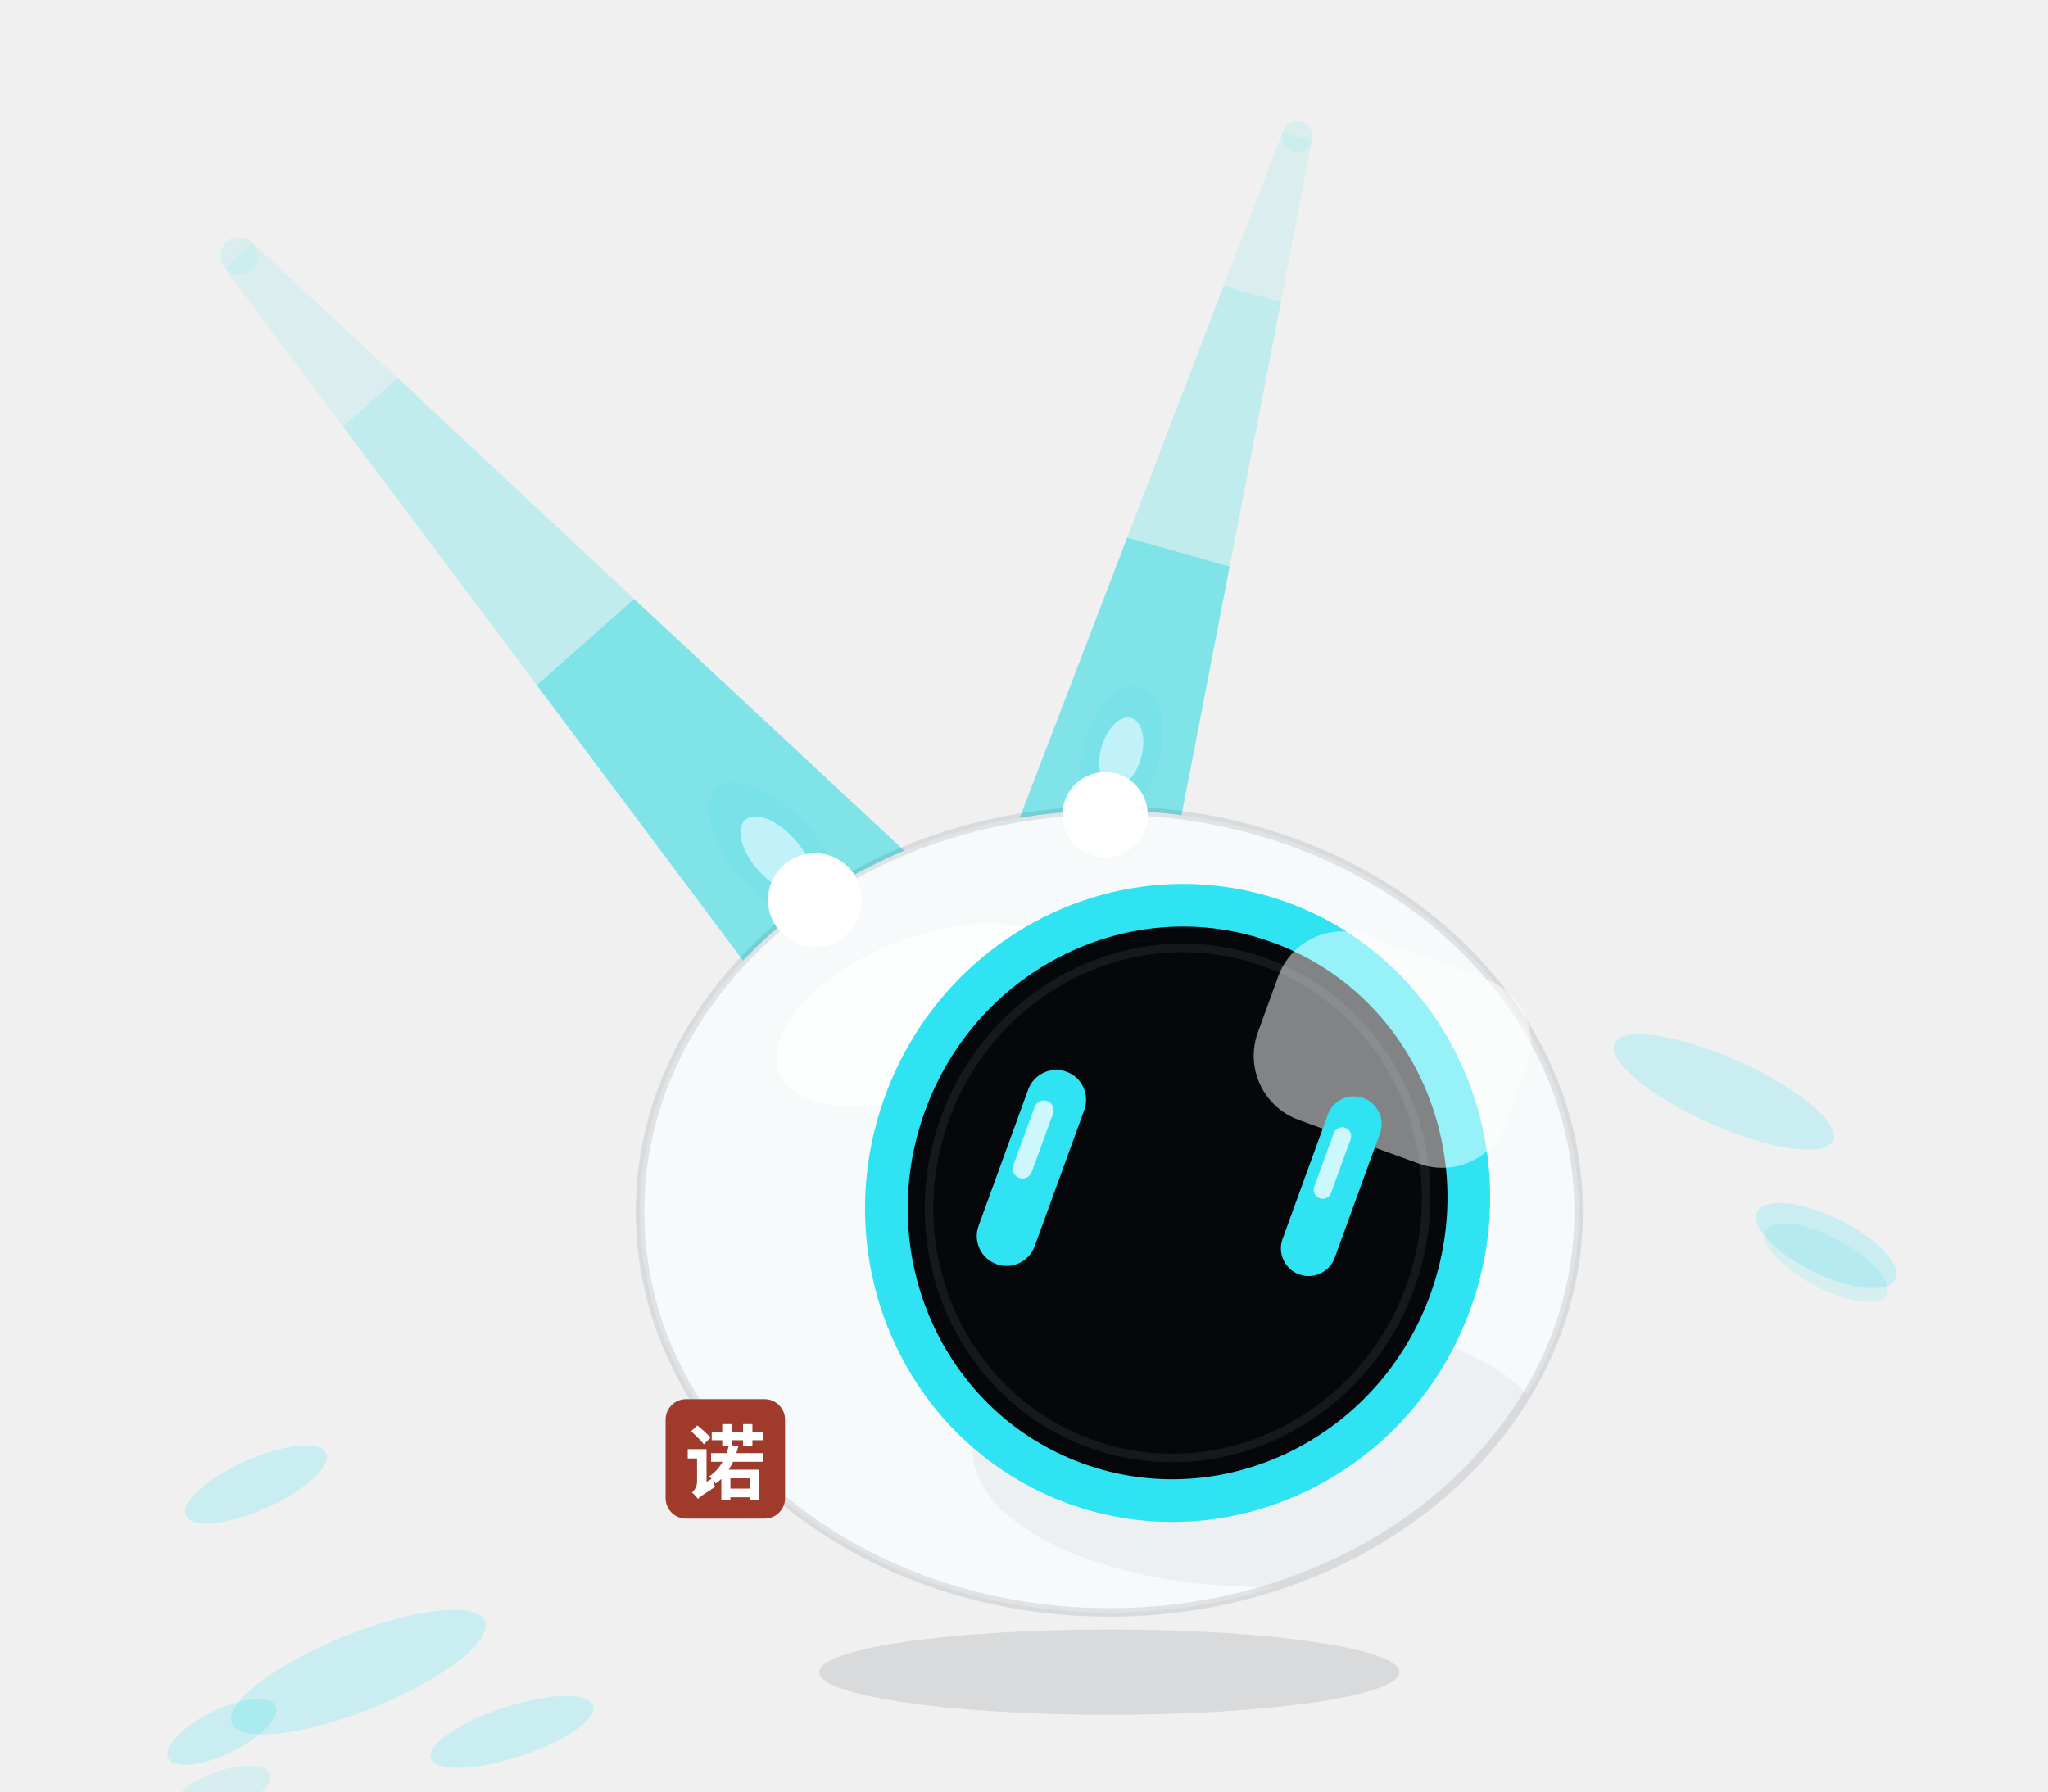
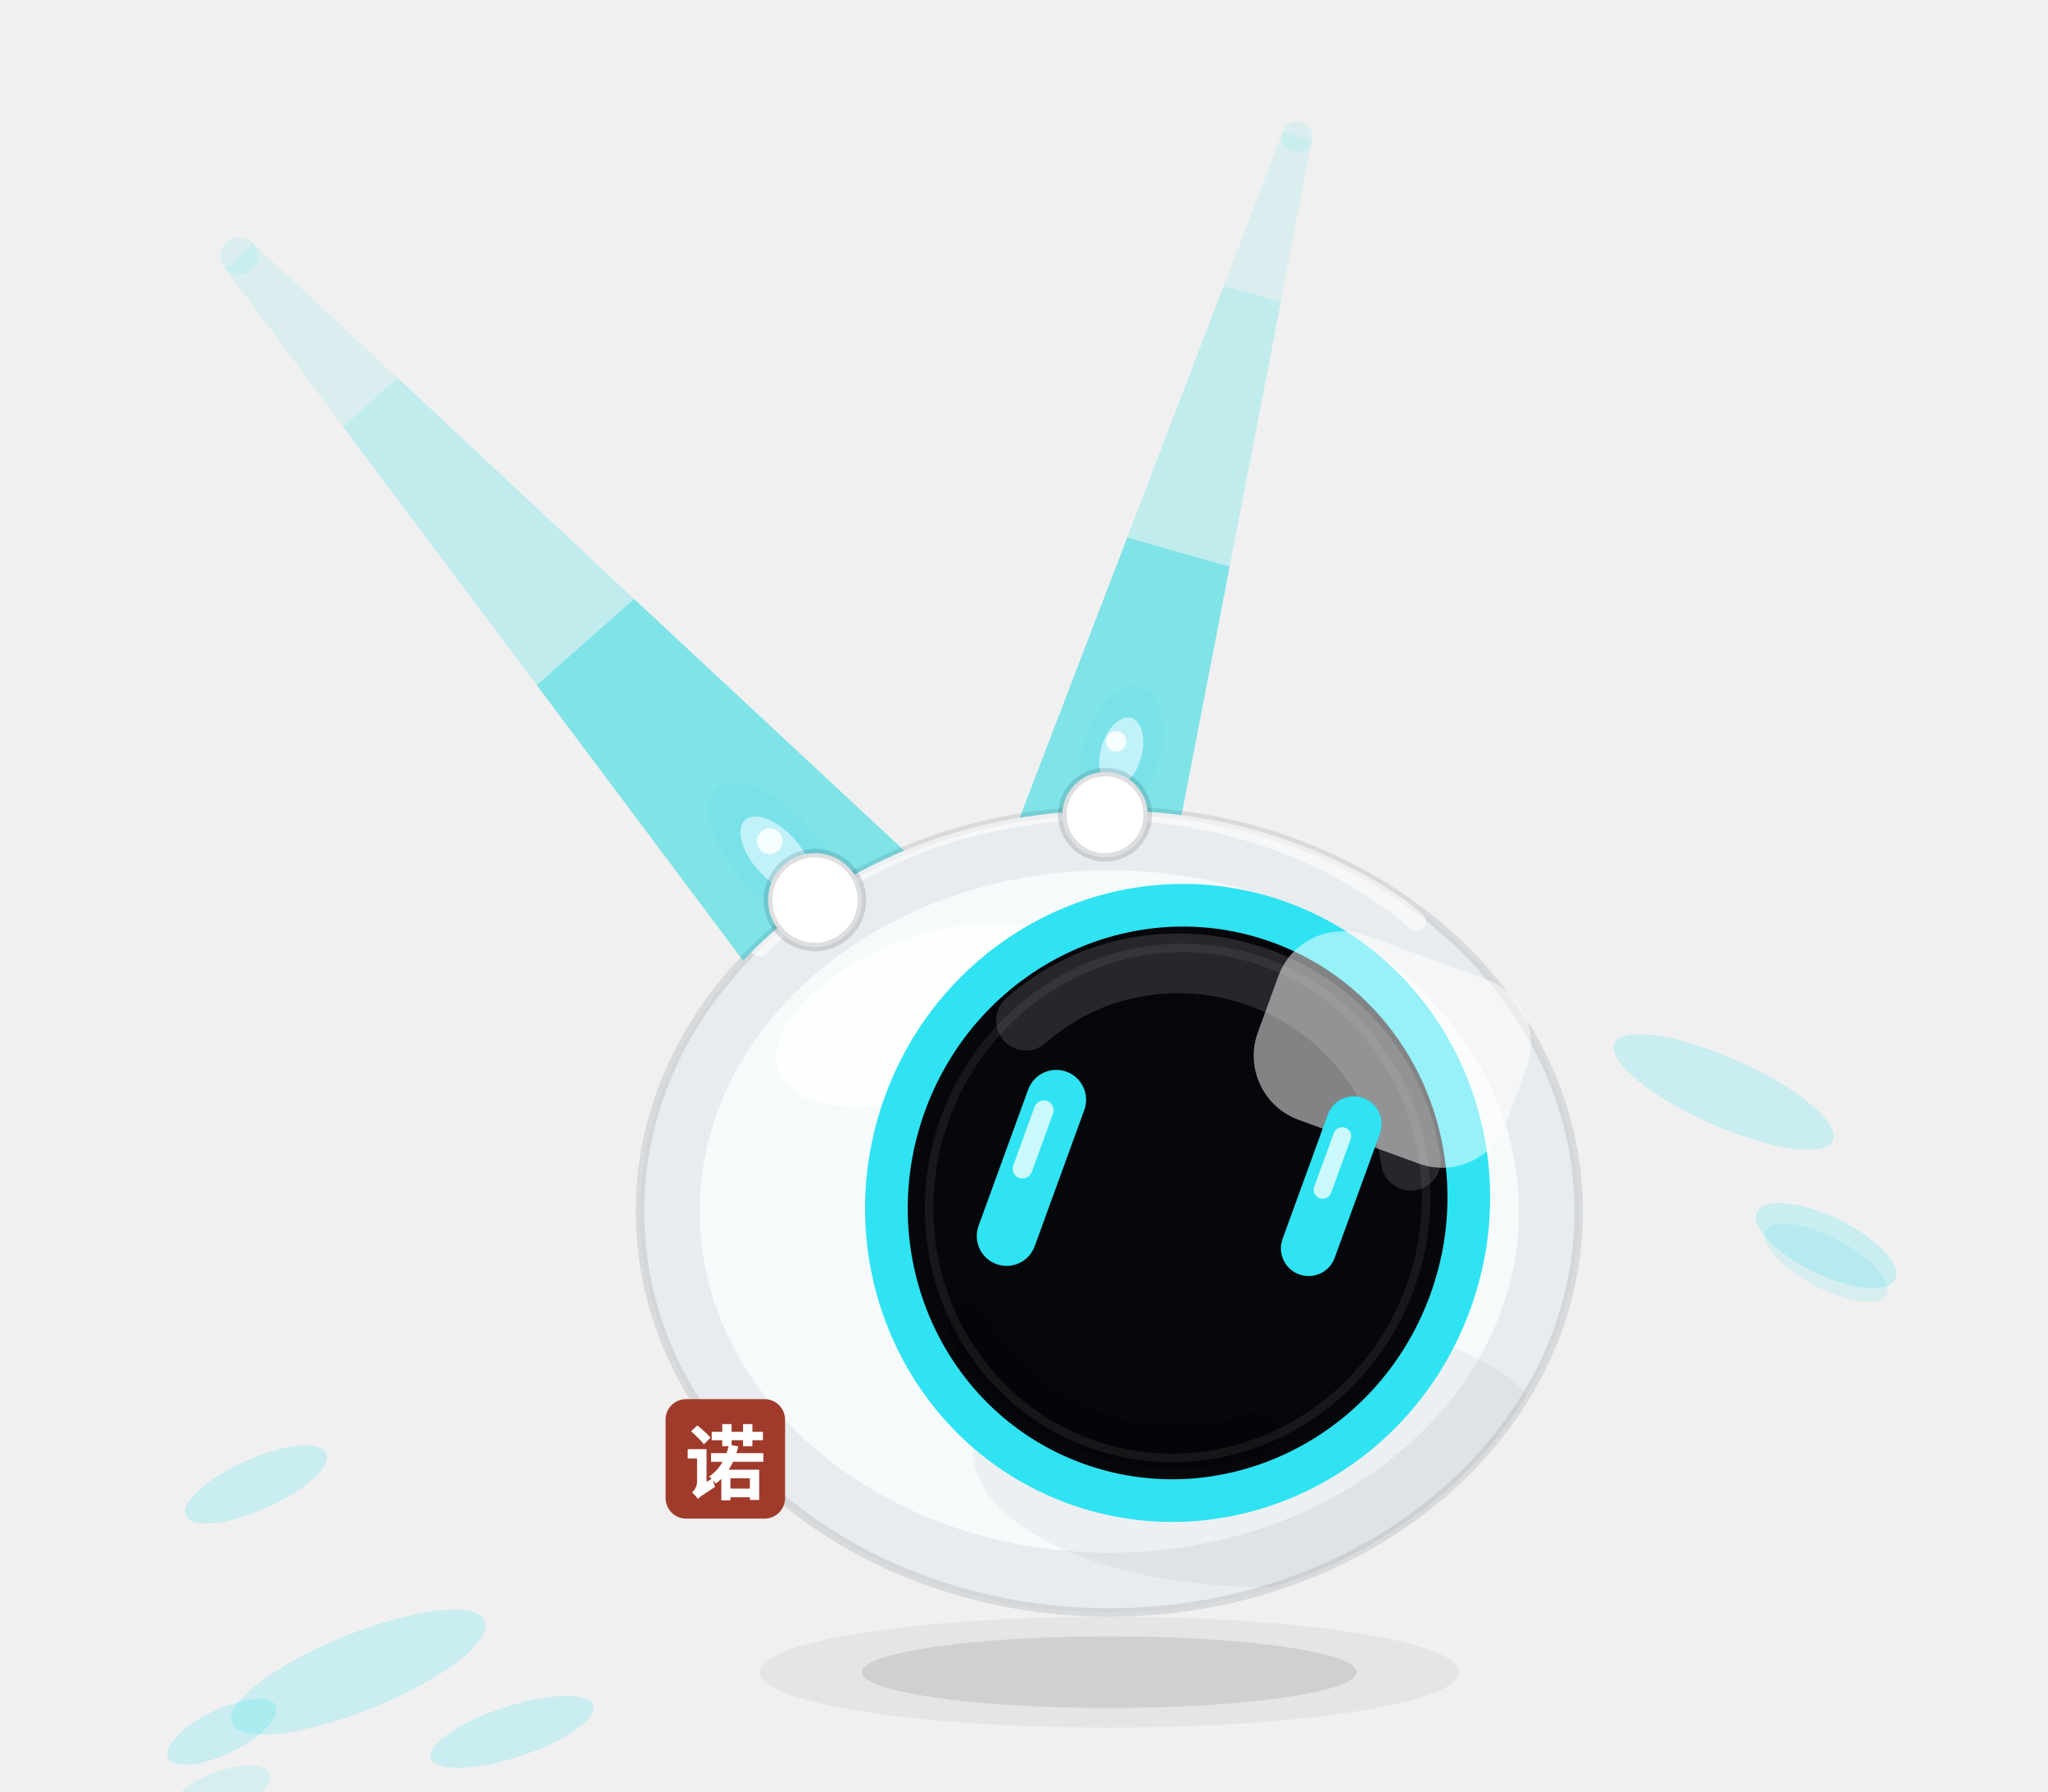
<svg xmlns="http://www.w3.org/2000/svg" width="240" height="210" viewBox="0 0 240 210" role="img" aria-label="诺瓦 v4：球形悬浮机器管家（原味涂装）">
  <defs>
    <clipPath id="ballClip">
      <ellipse cx="130" cy="142" rx="55" ry="47" />
    </clipPath>
  </defs>
  <g fill="rgba(47,227,242,.2)">
    <ellipse cx="42" cy="196" rx="16" ry="4.5" transform="rotate(-22 42 196)" />
    <ellipse cx="60" cy="203" rx="10" ry="3" transform="rotate(-18 60 203)" />
    <ellipse cx="30" cy="174" rx="9" ry="3" transform="rotate(-24 30 174)" />
    <ellipse cx="202" cy="128" rx="14" ry="4" transform="rotate(24 202 128)" />
    <ellipse cx="26" cy="203" rx="7" ry="2.6" transform="rotate(-26 26 203)" />
    <ellipse cx="214" cy="146" rx="9" ry="3.4" transform="rotate(26 214 146)" />
  </g>
  <g fill="rgba(47,227,242,.13)">
    <ellipse cx="214" cy="148" rx="8" ry="3" transform="rotate(28 214 148)" />
    <ellipse cx="26" cy="210" rx="6" ry="2.4" transform="rotate(-20 26 210)" />
  </g>
  <path d="M106.6 100.3L74.3 70.2L62.9 80.3L89.4 115.7Z" fill="rgba(120,226,232,.94)" />
  <path d="M74.3 70.2L46.6 44.3L40.2 50.0L62.9 80.3Z" fill="rgba(161,234,236,.6)" />
  <path d="M46.6 44.3L29.6 28.5L26.4 31.5L40.2 50.0Z" fill="rgba(161,234,236,.28)" />
  <circle cx="28" cy="30" r="2.2" fill="rgba(161,234,236,.28)" />
  <path d="M137.1 102.6L144.1 66.4L132.1 63.0L118.9 97.4Z" fill="rgba(120,226,232,.94)" />
  <path d="M144.1 66.4L150.1 35.4L143.4 33.5L132.1 63.0Z" fill="rgba(161,234,236,.6)" />
  <path d="M150.1 35.4L153.7 16.5L150.3 15.5L143.4 33.5Z" fill="rgba(161,234,236,.28)" />
  <circle cx="152" cy="16" r="1.8" fill="rgba(161,234,236,.28)" />
  <ellipse cx="91" cy="100.2" rx="10.5" ry="5" transform="rotate(48 91 100.2)" fill="rgba(120,226,232,.94)" />
  <ellipse cx="91" cy="100.2" rx="5.5" ry="2.8" transform="rotate(48 91 100.2)" fill="rgba(201,244,252,.9)" />
+   <circle cx="90.2" cy="98.6" r="1.5" fill="rgba(255,255,255,.85)" />
  <ellipse cx="131.4" cy="88.2" rx="8" ry="4.5" transform="rotate(-74 131.4 88.2)" fill="rgba(120,226,232,.94)" />
  <ellipse cx="131.4" cy="88.2" rx="4.2" ry="2.4" transform="rotate(-74 131.4 88.2)" fill="rgba(201,244,252,.9)" />
+   <circle cx="130.8" cy="86.9" r="1.2" fill="rgba(255,255,255,.85)" />
  <ellipse cx="130" cy="142" rx="55" ry="47" fill="#F7FAFB" stroke="rgba(18,26,40,.10)" stroke-width="1" />
+   <ellipse cx="130" cy="142" rx="51.5" ry="43.5" fill="none" stroke="rgba(18,26,40,.06)" stroke-width="7" clip-path="url(#ballClip)" />
+   <path d="M89 111 A 52 44 0 0 1 166 108" fill="none" stroke="rgba(255,255,255,.8)" stroke-width="2.2" stroke-linecap="round" clip-path="url(#ballClip)" opacity=".75" />
+   <path d="M86 172 A 51 42 0 0 0 174 172" fill="none" stroke="rgba(18,26,40,.08)" stroke-width="1.5" clip-path="url(#ballClip)" />
  <ellipse cx="148" cy="170" rx="34" ry="16" fill="rgba(43,52,64,.05)" clip-path="url(#ballClip)" />
  <ellipse cx="108" cy="119" rx="18" ry="9" fill="rgba(255,255,255,.7)" transform="rotate(-22 108 119)" />
-   <circle cx="95.5" cy="105.5" r="5.5" fill="#FFFFFF" />
-   <circle cx="129.5" cy="95.5" r="5" fill="#FFFFFF" />
+   <circle cx="95.5" cy="105.5" r="5.5" fill="#FFFFFF" stroke="rgba(18,26,40,.14)" stroke-width="1" />
+   <circle cx="129.5" cy="95.5" r="5" fill="#FFFFFF" stroke="rgba(18,26,40,.14)" stroke-width="1" />
  <g transform="rotate(20 138 141)">
    <ellipse cx="138" cy="141" rx="34" ry="35" fill="#05070B" />
+     <path d="M114 127 A 27 26 0 0 1 162 127" fill="none" stroke="rgba(255,255,255,.13)" stroke-width="7" stroke-linecap="round" />
+     <path d="M120 163 A 26 24 0 0 0 156 163" fill="none" stroke="rgba(0,0,0,.3)" stroke-width="5" stroke-linecap="round" />
    <ellipse cx="138" cy="141" rx="34" ry="35" fill="none" stroke="#2FE3F2" stroke-width="5" />
    <ellipse cx="138" cy="141" rx="29" ry="30" fill="none" stroke="rgba(255,255,255,.07)" stroke-width="1" />
    <rect x="140" y="104" width="31" height="23" rx="8" fill="rgba(255,255,255,.5)" />
    <rect x="117" y="131.0" width="7" height="24.0" rx="3.5" fill="#2FE3F2" />
    <rect x="151" y="122.0" width="6.5" height="22.0" rx="3.25" fill="#2FE3F2" />
    <rect x="118.4" y="135.0" width="2.3" height="9.6" rx="1.15" fill="rgba(255,255,255,.75)" />
    <rect x="152.4" y="126.0" width="2.1" height="8.8" rx="1.05" fill="rgba(255,255,255,.75)" />
  </g>
  <rect x="78" y="164" width="14" height="14" rx="2.4" fill="#A03B2C" />
  <text x="85" y="175" text-anchor="middle" font-family="'Songti SC','Noto Serif SC','SimSun',serif" font-size="9.5" font-weight="700" fill="#FFFFFF">诺</text>
-   <ellipse cx="130" cy="196" rx="34" ry="5" fill="rgba(43,52,64,.12)" />
+   <ellipse cx="130" cy="196" rx="41" ry="6.5" fill="rgba(43,52,64,.12)" opacity=".5" />
+   <ellipse cx="130" cy="196" rx="29" ry="4.2" fill="rgba(43,52,64,.12)" />
</svg>
